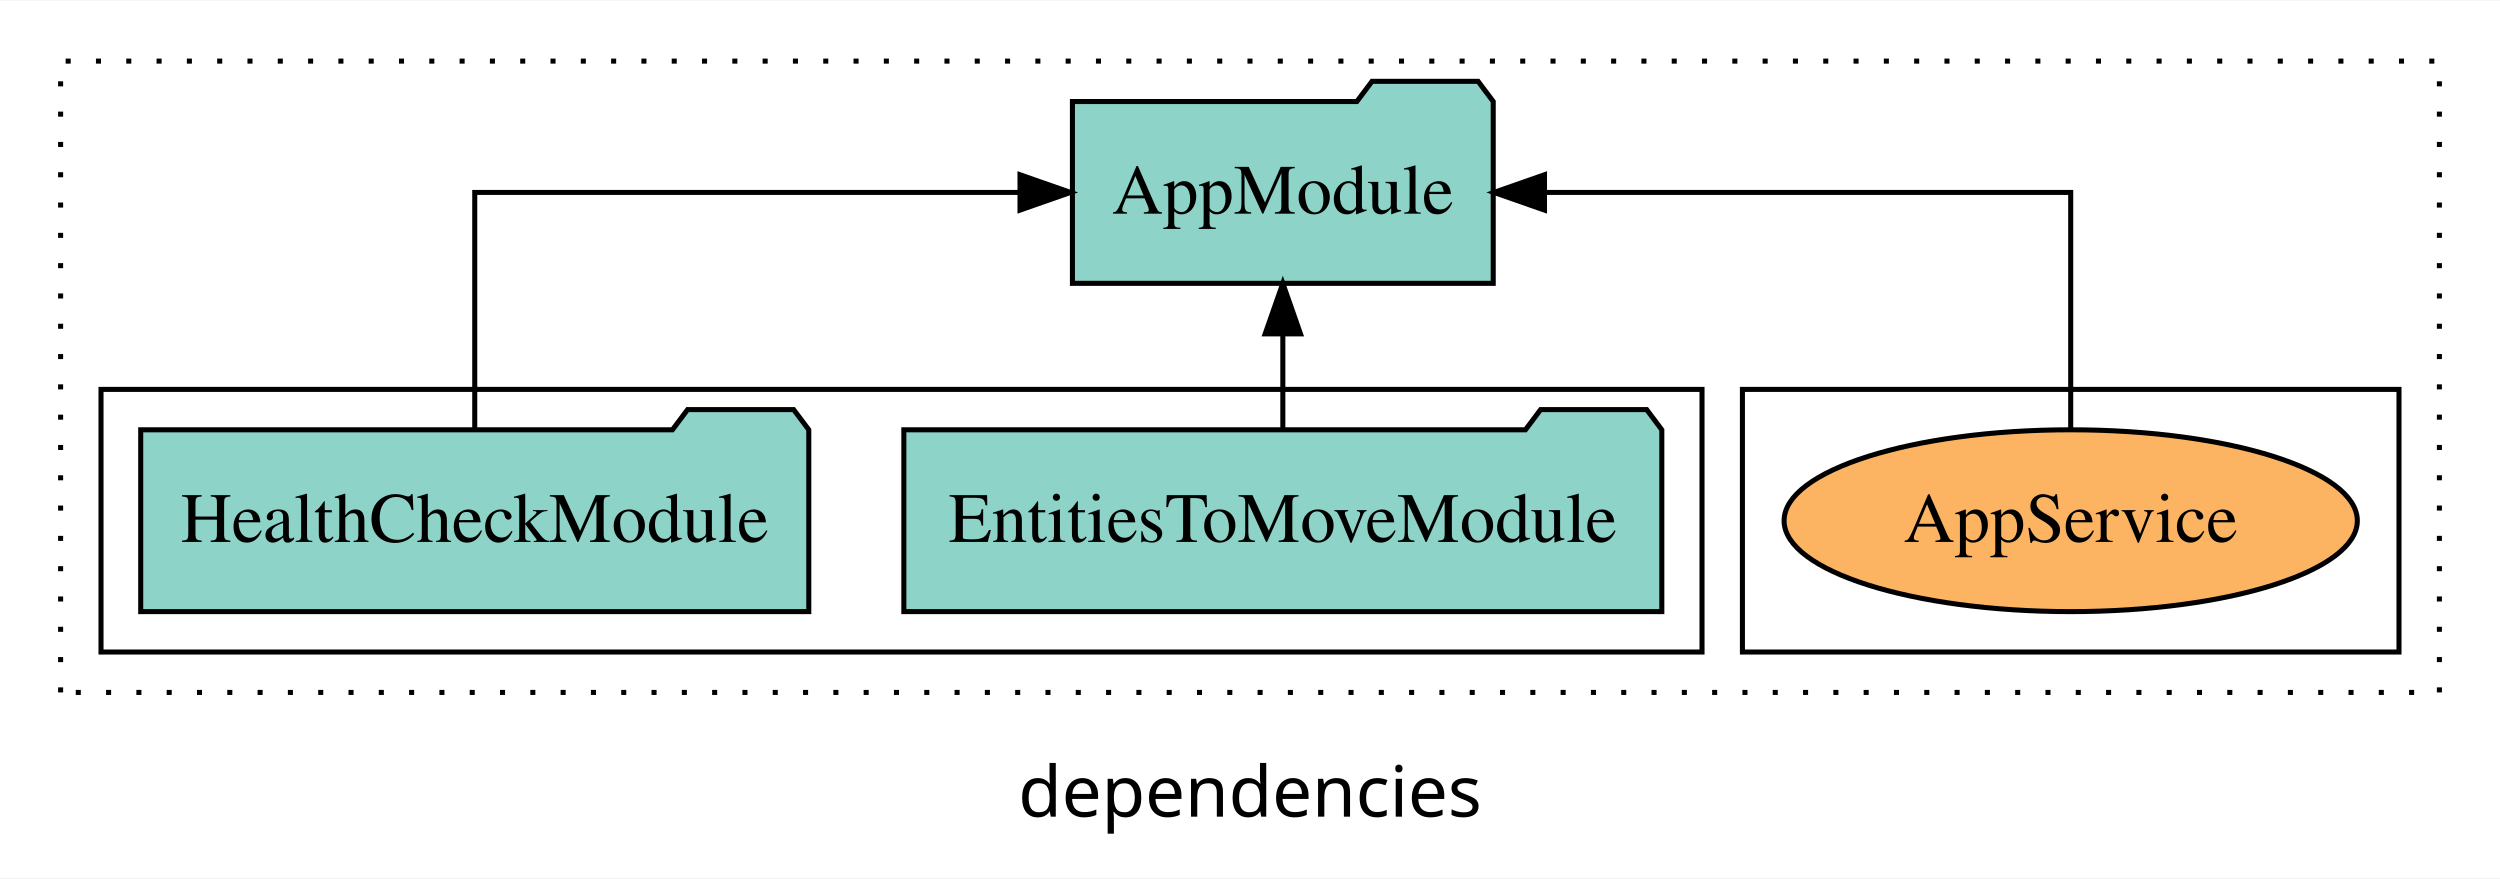
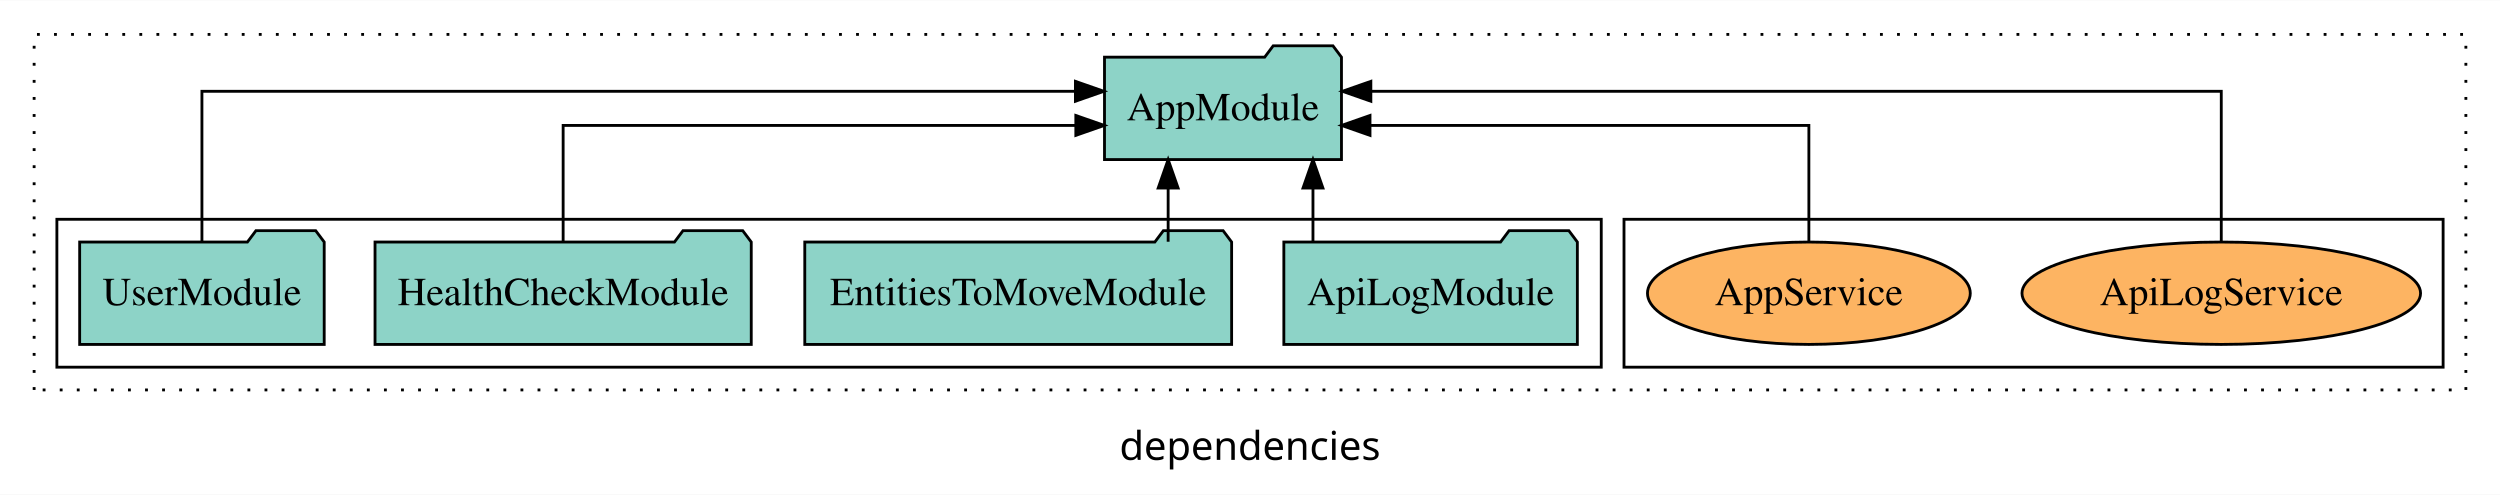
- <svg xmlns="http://www.w3.org/2000/svg" width="495pt" height="174pt" viewBox="0.00 0.00 495.00 173.80">
+ <svg xmlns="http://www.w3.org/2000/svg" width="879pt" height="174pt" viewBox="0.00 0.00 879.00 173.80">
  <g id="graph0" class="graph" transform="scale(1 1) rotate(0) translate(4 169.8)">
-     <polygon fill="white" stroke="transparent" points="-4,4 -4,-169.8 491,-169.8 491,4 -4,4" />
-     <text text-anchor="middle" x="243.5" y="-8.2" font-family="sans-serif" font-size="14.00">dependencies</text>
+     <polygon fill="white" stroke="transparent" points="-4,4 -4,-169.8 875,-169.8 875,4 -4,4" />
+     <text text-anchor="middle" x="435.5" y="-8.2" font-family="sans-serif" font-size="14.00">dependencies</text>
    <g id="clust1" class="cluster">
-       <polygon fill="none" stroke="black" stroke-dasharray="1,5" points="8,-32.8 8,-157.8 479,-157.8 479,-32.8 8,-32.8" />
+       <polygon fill="none" stroke="black" stroke-dasharray="1,5" points="8,-32.8 8,-157.8 863,-157.8 863,-32.8 8,-32.8" />
    </g>
    <g id="clust6" class="cluster">
-       <polygon fill="none" stroke="black" points="341,-40.8 341,-92.8 471,-92.8 471,-40.8 341,-40.8" />
+       <polygon fill="none" stroke="black" points="567,-40.8 567,-92.8 855,-92.8 855,-40.8 567,-40.8" />
    </g>
    <g id="clust3" class="cluster">
-       <polygon fill="none" stroke="black" points="16,-40.8 16,-92.8 333,-92.8 333,-40.8 16,-40.8" />
+       <polygon fill="none" stroke="black" points="16,-40.8 16,-92.8 559,-92.8 559,-40.8 16,-40.8" />
    </g>
    <g id="node1" class="node">
-       <polygon fill="#8dd3c7" stroke="black" points="325.04,-84.8 322.04,-88.8 301.04,-88.8 298.04,-84.8 174.96,-84.8 174.96,-48.8 325.04,-48.8 325.04,-84.8" />
-       <text text-anchor="middle" x="250" y="-62.6" font-family="Times,serif" font-size="14.00">EntitiesToMoveModule</text>
+       <polygon fill="#8dd3c7" stroke="black" points="550.6,-84.8 547.6,-88.8 526.6,-88.8 523.6,-84.8 447.4,-84.8 447.4,-48.8 550.6,-48.8 550.6,-84.8" />
+       <text text-anchor="middle" x="499" y="-62.6" font-family="Times,serif" font-size="14.00">ApiLogModule</text>
+     </g>
+     <g id="node5" class="node">
+       <polygon fill="#8dd3c7" stroke="black" points="467.66,-149.8 464.66,-153.8 443.66,-153.8 440.66,-149.8 384.34,-149.8 384.34,-113.8 467.66,-113.8 467.66,-149.8" />
+       <text text-anchor="middle" x="426" y="-127.6" font-family="Times,serif" font-size="14.00">AppModule</text>
+     </g>
+     <g id="edge1" class="edge">
+       <path fill="none" stroke="black" d="M457.64,-84.91C457.64,-84.91 457.64,-103.79 457.64,-103.79" />
+       <polygon fill="black" stroke="black" points="454.14,-103.79 457.64,-113.79 461.14,-103.79 454.14,-103.79" />
+     </g>
+     <g id="node2" class="node">
+       <polygon fill="#8dd3c7" stroke="black" points="429.04,-84.8 426.04,-88.8 405.04,-88.8 402.04,-84.8 278.96,-84.8 278.96,-48.8 429.04,-48.8 429.04,-84.8" />
+       <text text-anchor="middle" x="354" y="-62.6" font-family="Times,serif" font-size="14.00">EntitiesToMoveModule</text>
+     </g>
+     <g id="edge2" class="edge">
+       <path fill="none" stroke="black" d="M406.72,-84.91C406.72,-84.91 406.72,-103.79 406.72,-103.79" />
+       <polygon fill="black" stroke="black" points="403.22,-103.79 406.72,-113.79 410.22,-103.79 403.22,-103.79" />
    </g>
    <g id="node3" class="node">
-       <polygon fill="#8dd3c7" stroke="black" points="291.66,-149.8 288.66,-153.8 267.66,-153.8 264.66,-149.8 208.34,-149.8 208.34,-113.8 291.66,-113.8 291.66,-149.8" />
-       <text text-anchor="middle" x="250" y="-127.6" font-family="Times,serif" font-size="14.00">AppModule</text>
+       <polygon fill="#8dd3c7" stroke="black" points="260.14,-84.8 257.14,-88.8 236.14,-88.8 233.14,-84.8 127.86,-84.8 127.86,-48.8 260.14,-48.8 260.14,-84.8" />
+       <text text-anchor="middle" x="194" y="-62.6" font-family="Times,serif" font-size="14.00">HealthCheckModule</text>
    </g>
-     <g id="edge1" class="edge">
-       <path fill="none" stroke="black" d="M250,-84.91C250,-84.91 250,-103.79 250,-103.79" />
-       <polygon fill="black" stroke="black" points="246.5,-103.79 250,-113.79 253.5,-103.79 246.5,-103.79" />
-     </g>
-     <g id="node2" class="node">
-       <polygon fill="#8dd3c7" stroke="black" points="156.14,-84.8 153.14,-88.8 132.14,-88.8 129.14,-84.8 23.86,-84.8 23.86,-48.8 156.14,-48.8 156.14,-84.8" />
-       <text text-anchor="middle" x="90" y="-62.6" font-family="Times,serif" font-size="14.00">HealthCheckModule</text>
-     </g>
-     <g id="edge2" class="edge">
-       <path fill="none" stroke="black" d="M90,-84.91C90,-104.14 90,-131.8 90,-131.8 90,-131.8 197.96,-131.8 197.96,-131.8" />
-       <polygon fill="black" stroke="black" points="197.96,-135.3 207.96,-131.8 197.96,-128.3 197.96,-135.3" />
+     <g id="edge3" class="edge">
+       <path fill="none" stroke="black" d="M194,-84.82C194,-102.17 194,-125.8 194,-125.8 194,-125.8 374.26,-125.8 374.26,-125.8" />
+       <polygon fill="black" stroke="black" points="374.26,-129.3 384.26,-125.8 374.26,-122.3 374.26,-129.3" />
    </g>
    <g id="node4" class="node">
-       <ellipse fill="#fdb462" stroke="black" cx="406" cy="-66.8" rx="56.75" ry="18" />
-       <text text-anchor="middle" x="406" y="-62.6" font-family="Times,serif" font-size="14.00">AppService</text>
+       <polygon fill="#8dd3c7" stroke="black" points="109.99,-84.8 106.99,-88.8 85.99,-88.8 82.99,-84.8 24.01,-84.8 24.01,-48.8 109.99,-48.8 109.99,-84.8" />
+       <text text-anchor="middle" x="67" y="-62.6" font-family="Times,serif" font-size="14.00">UserModule</text>
    </g>
-     <g id="edge3" class="edge">
-       <path fill="none" stroke="black" d="M406,-84.91C406,-104.14 406,-131.8 406,-131.8 406,-131.8 301.81,-131.8 301.81,-131.8" />
-       <polygon fill="black" stroke="black" points="301.81,-128.3 291.81,-131.8 301.81,-135.3 301.81,-128.3" />
+     <g id="edge4" class="edge">
+       <path fill="none" stroke="black" d="M67,-85.08C67,-106.12 67,-137.8 67,-137.8 67,-137.8 374.12,-137.8 374.12,-137.8" />
+       <polygon fill="black" stroke="black" points="374.12,-141.3 384.12,-137.8 374.12,-134.3 374.12,-141.3" />
+     </g>
+     <g id="node6" class="node">
+       <ellipse fill="#fdb462" stroke="black" cx="777" cy="-66.8" rx="70.07" ry="18" />
+       <text text-anchor="middle" x="777" y="-62.6" font-family="Times,serif" font-size="14.00">ApiLogService</text>
+     </g>
+     <g id="edge5" class="edge">
+       <path fill="none" stroke="black" d="M777,-85.08C777,-106.12 777,-137.8 777,-137.8 777,-137.8 477.99,-137.8 477.99,-137.8" />
+       <polygon fill="black" stroke="black" points="477.99,-134.3 467.99,-137.8 477.99,-141.3 477.99,-134.3" />
+     </g>
+     <g id="node7" class="node">
+       <ellipse fill="#fdb462" stroke="black" cx="632" cy="-66.8" rx="56.75" ry="18" />
+       <text text-anchor="middle" x="632" y="-62.6" font-family="Times,serif" font-size="14.00">AppService</text>
+     </g>
+     <g id="edge6" class="edge">
+       <path fill="none" stroke="black" d="M632,-84.82C632,-102.17 632,-125.8 632,-125.8 632,-125.8 477.69,-125.8 477.69,-125.8" />
+       <polygon fill="black" stroke="black" points="477.69,-122.3 467.69,-125.8 477.69,-129.3 477.69,-122.3" />
    </g>
  </g>
</svg>
